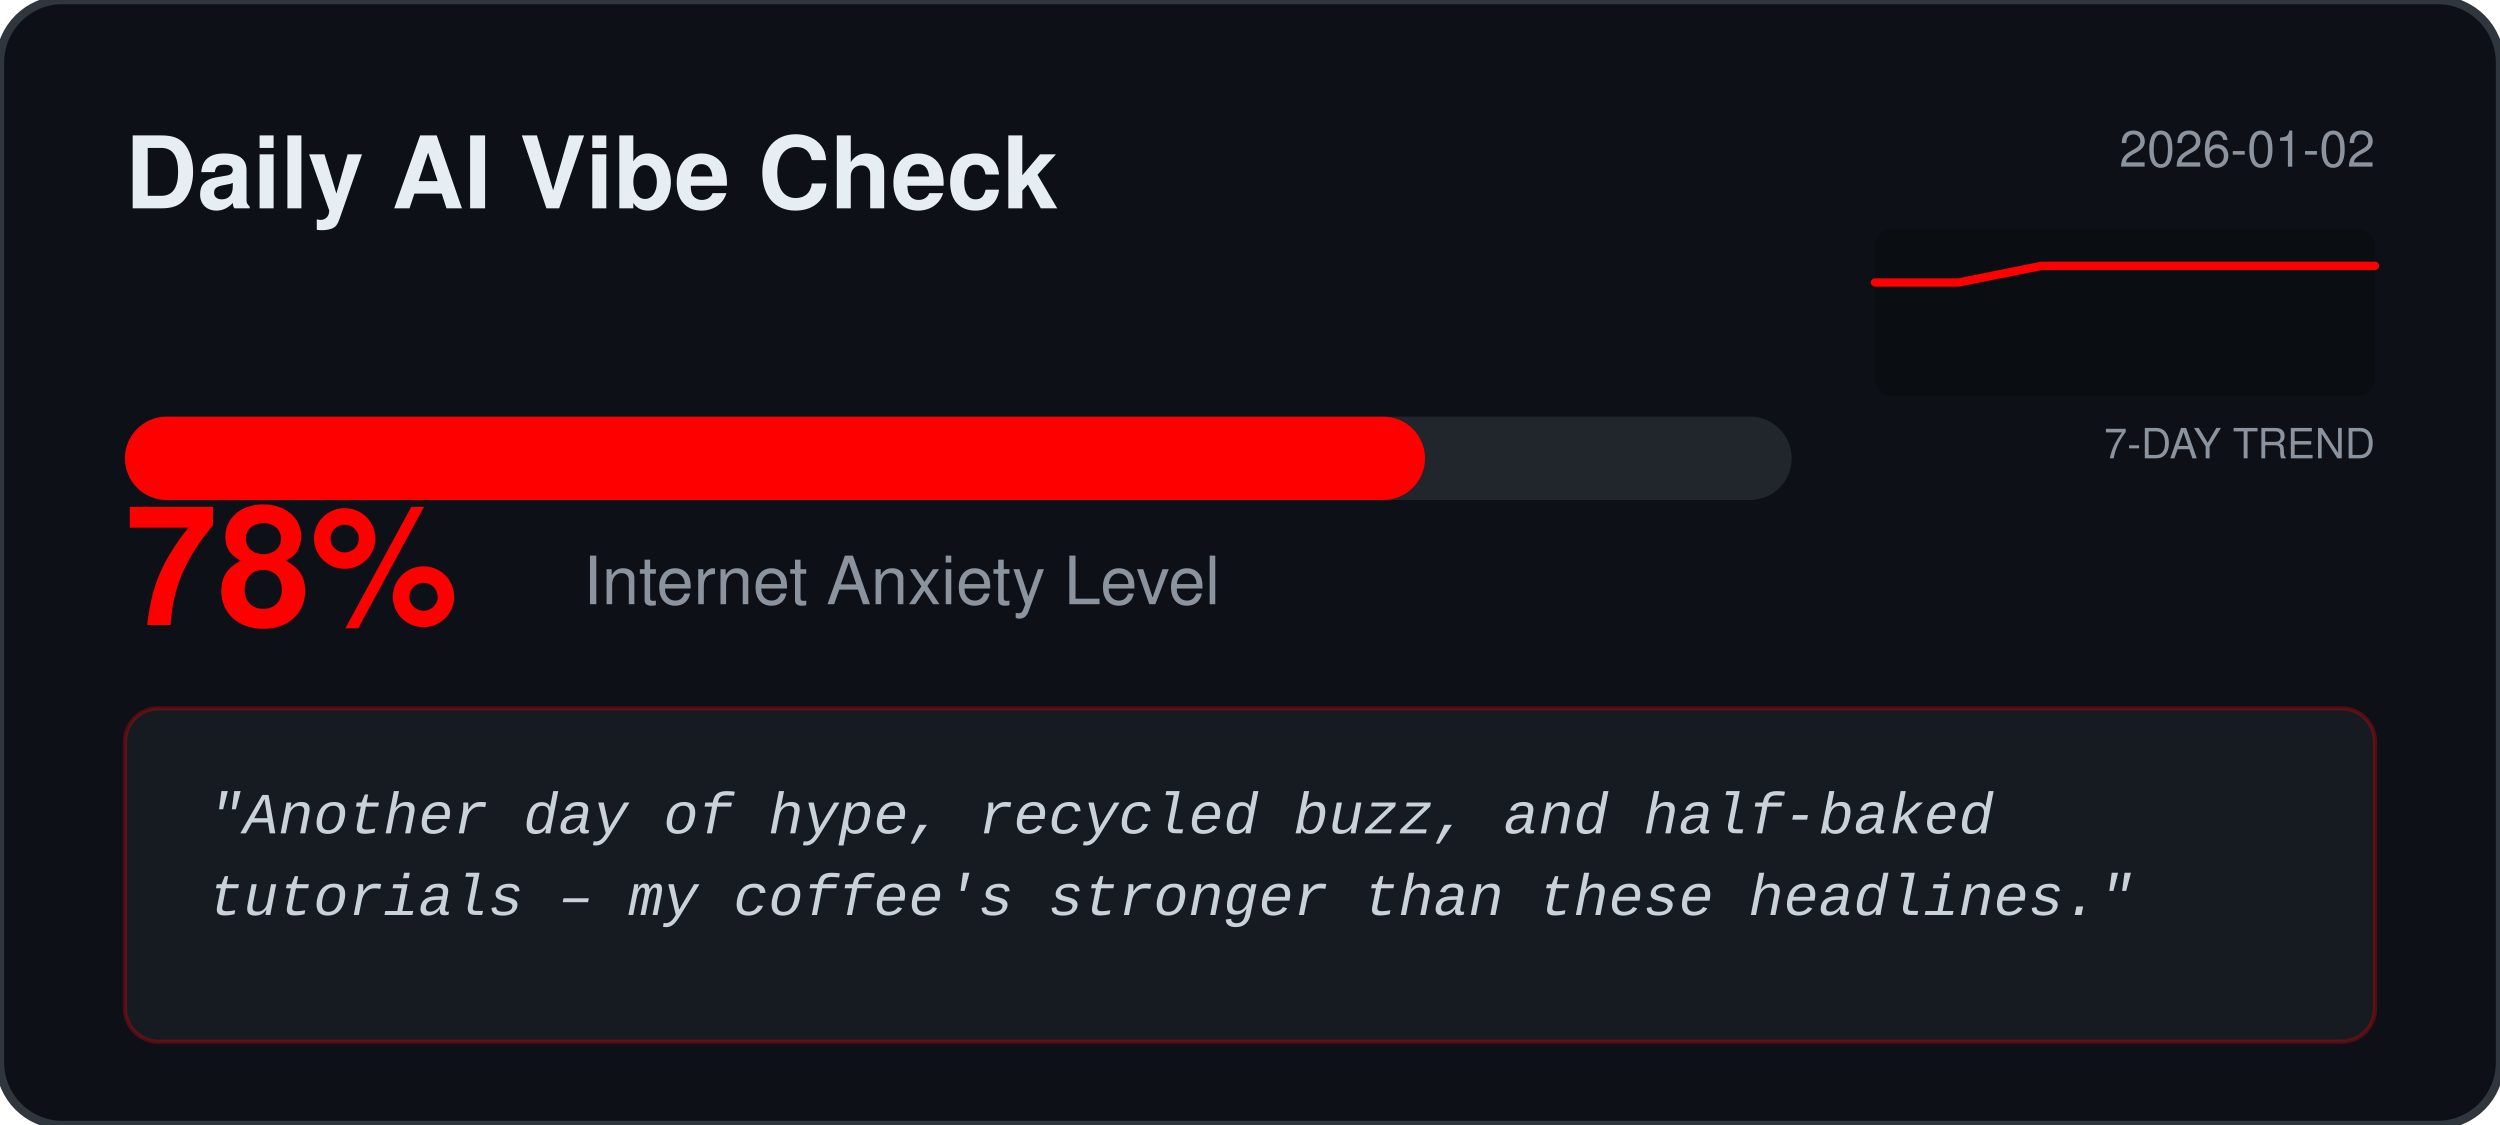
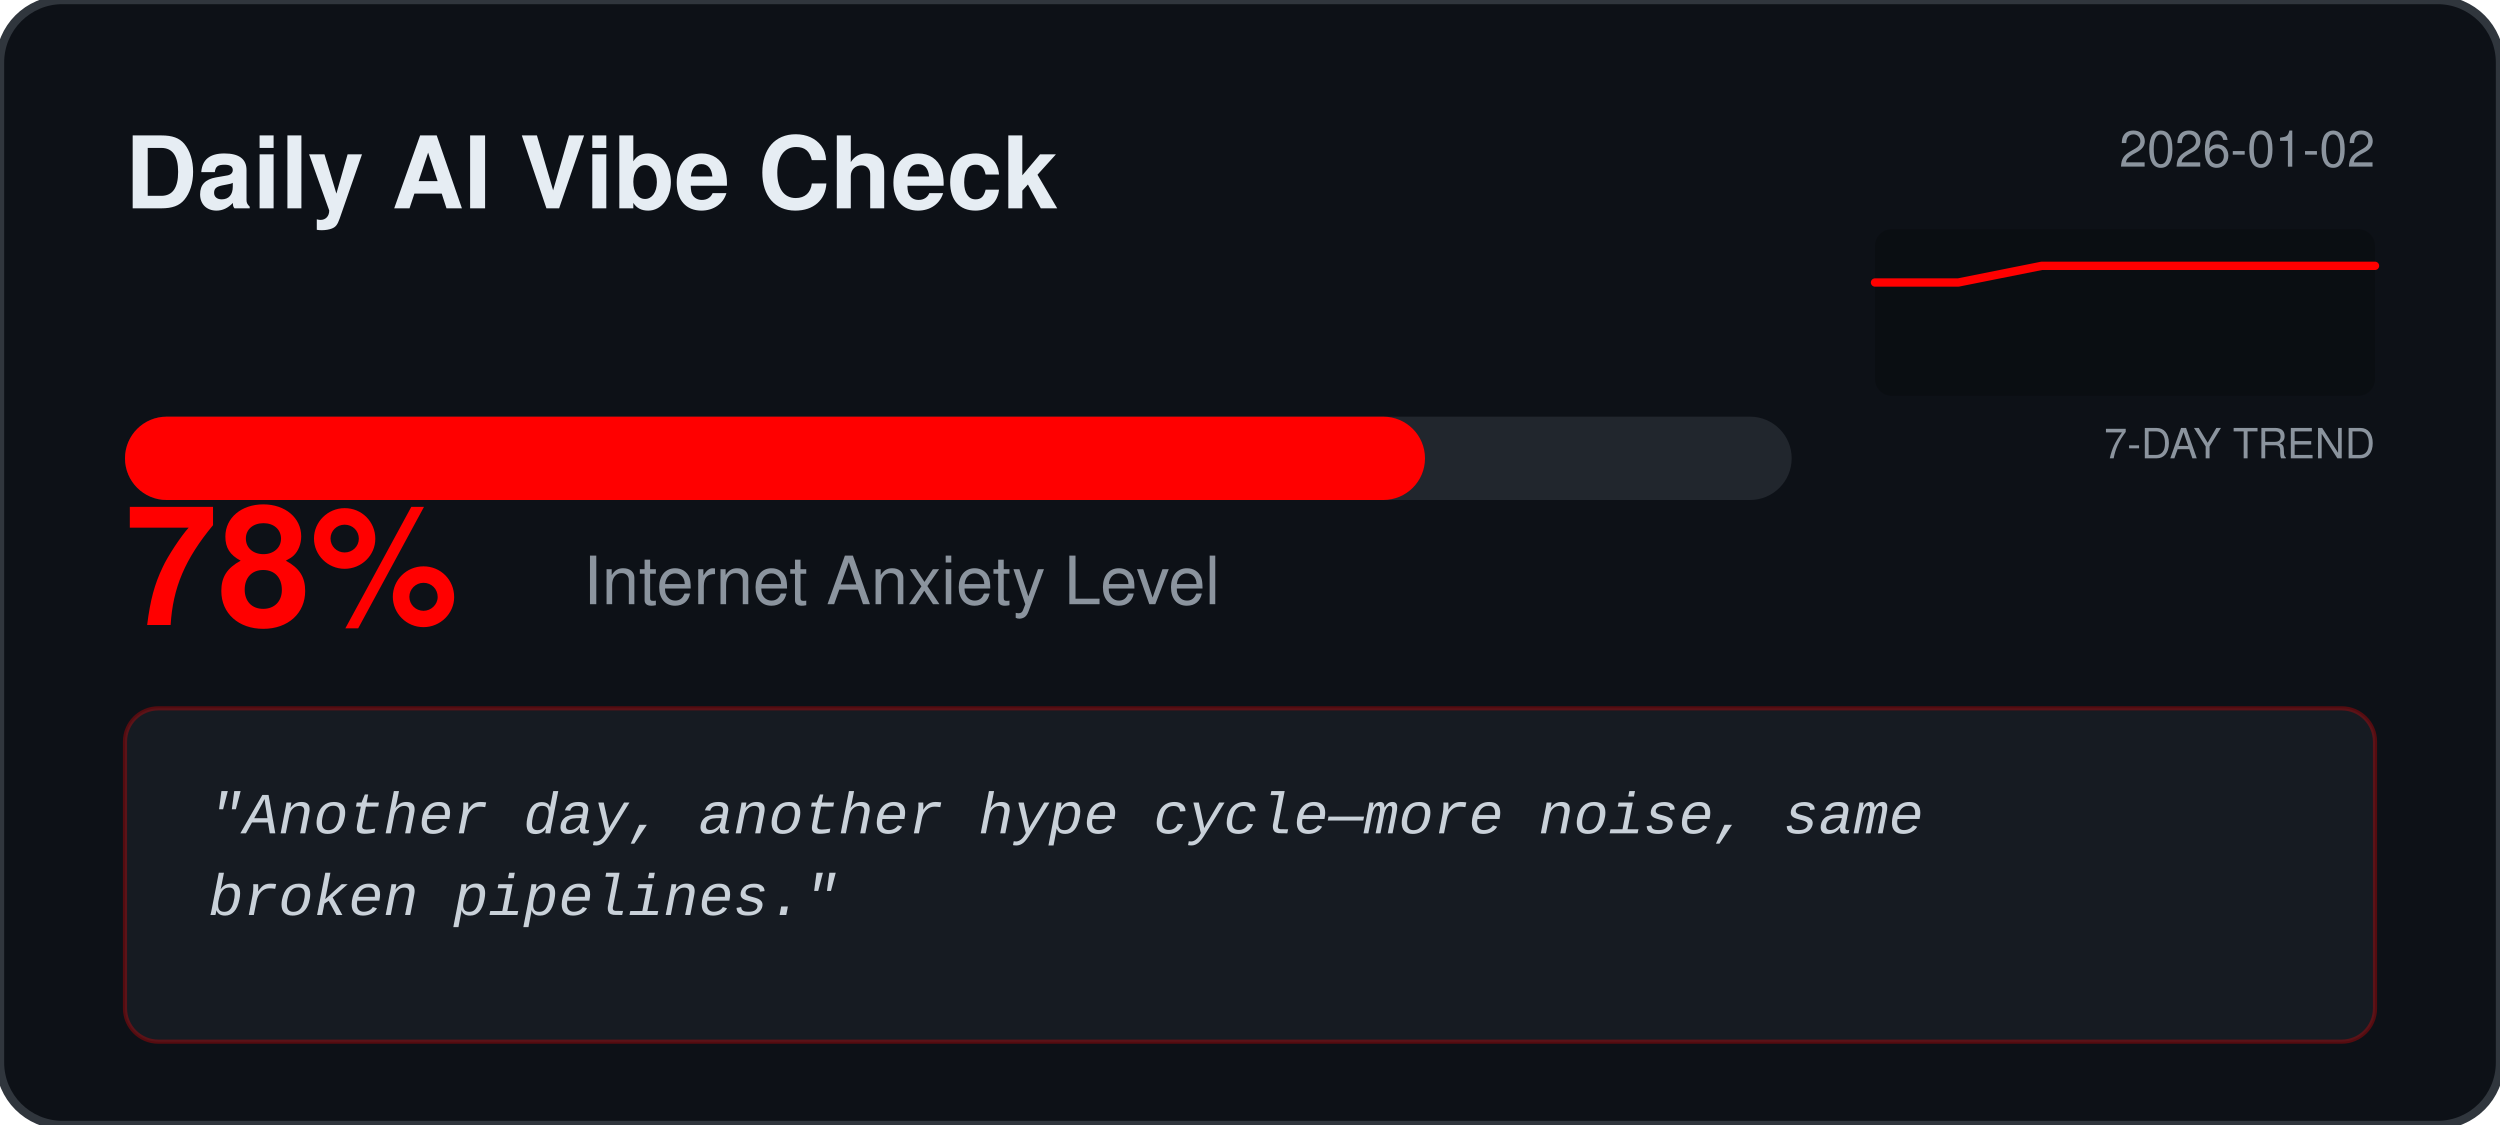
<svg xmlns="http://www.w3.org/2000/svg" width="600" height="270" viewBox="0 0 600 270" fill="none">
  <rect width="600" height="270" rx="15" fill="#0D1117" stroke="#30363D" stroke-width="2" />
  <text x="30" y="50" fill="#E6EDF3" font-family="Segoe UI, Helvetica, sans-serif" font-weight="bold" font-size="24">Daily AI Vibe Check</text>
  <text x="570" y="40" fill="#8B949E" font-family="Segoe UI, Helvetica, sans-serif" font-size="12" text-anchor="end">2026-01-02</text>
  <rect x="450" y="55" width="120" height="40" fill="#000000" fill-opacity="0.2" rx="4" />
  <text x="570" y="110" fill="#8B949E" font-family="Segoe UI, Helvetica, sans-serif" font-size="10" text-anchor="end">7-DAY TREND</text>
  <polyline points="450.0,67.8 470.0,67.8 490.0,63.8 510.0,63.8 530.0,63.8 550.0,63.8 570.0,63.8" fill="none" stroke="#FF0000" stroke-width="2" stroke-linecap="round" stroke-linejoin="round" />
  <rect x="30" y="100" width="400" height="20" rx="10" fill="#21262D" />
  <rect x="30" y="100" width="312.0" height="20" rx="10" fill="#FF0000" />
  <text x="30" y="150" fill="#FF0000" font-family="Segoe UI, Helvetica, sans-serif" font-weight="bold" font-size="40">78%</text>
  <text x="140" y="145" fill="#8B949E" font-family="Segoe UI, Helvetica, sans-serif" font-size="16">Internet Anxiety Level</text>
  <rect x="30" y="170" width="540" height="80" rx="8" fill="#161B22" stroke="#FF0000" stroke-opacity="0.3" />
  <text x="50" y="200" fill="#C9D1D9" font-family="Courier New, monospace" font-size="14" font-style="italic">
-     <tspan x="50" dy="0">"Another day of hype, recycled buzz, and half‑baked</tspan>
-     <tspan x="50" dy="1.4em">tutorials – my coffee's stronger than these headlines."</tspan>
+     <tspan x="50" dy="0">"Another day, another hype cycle—more noise, same</tspan>
+     <tspan x="50" dy="1.4em">broken pipelines."</tspan>
  </text>
</svg>
